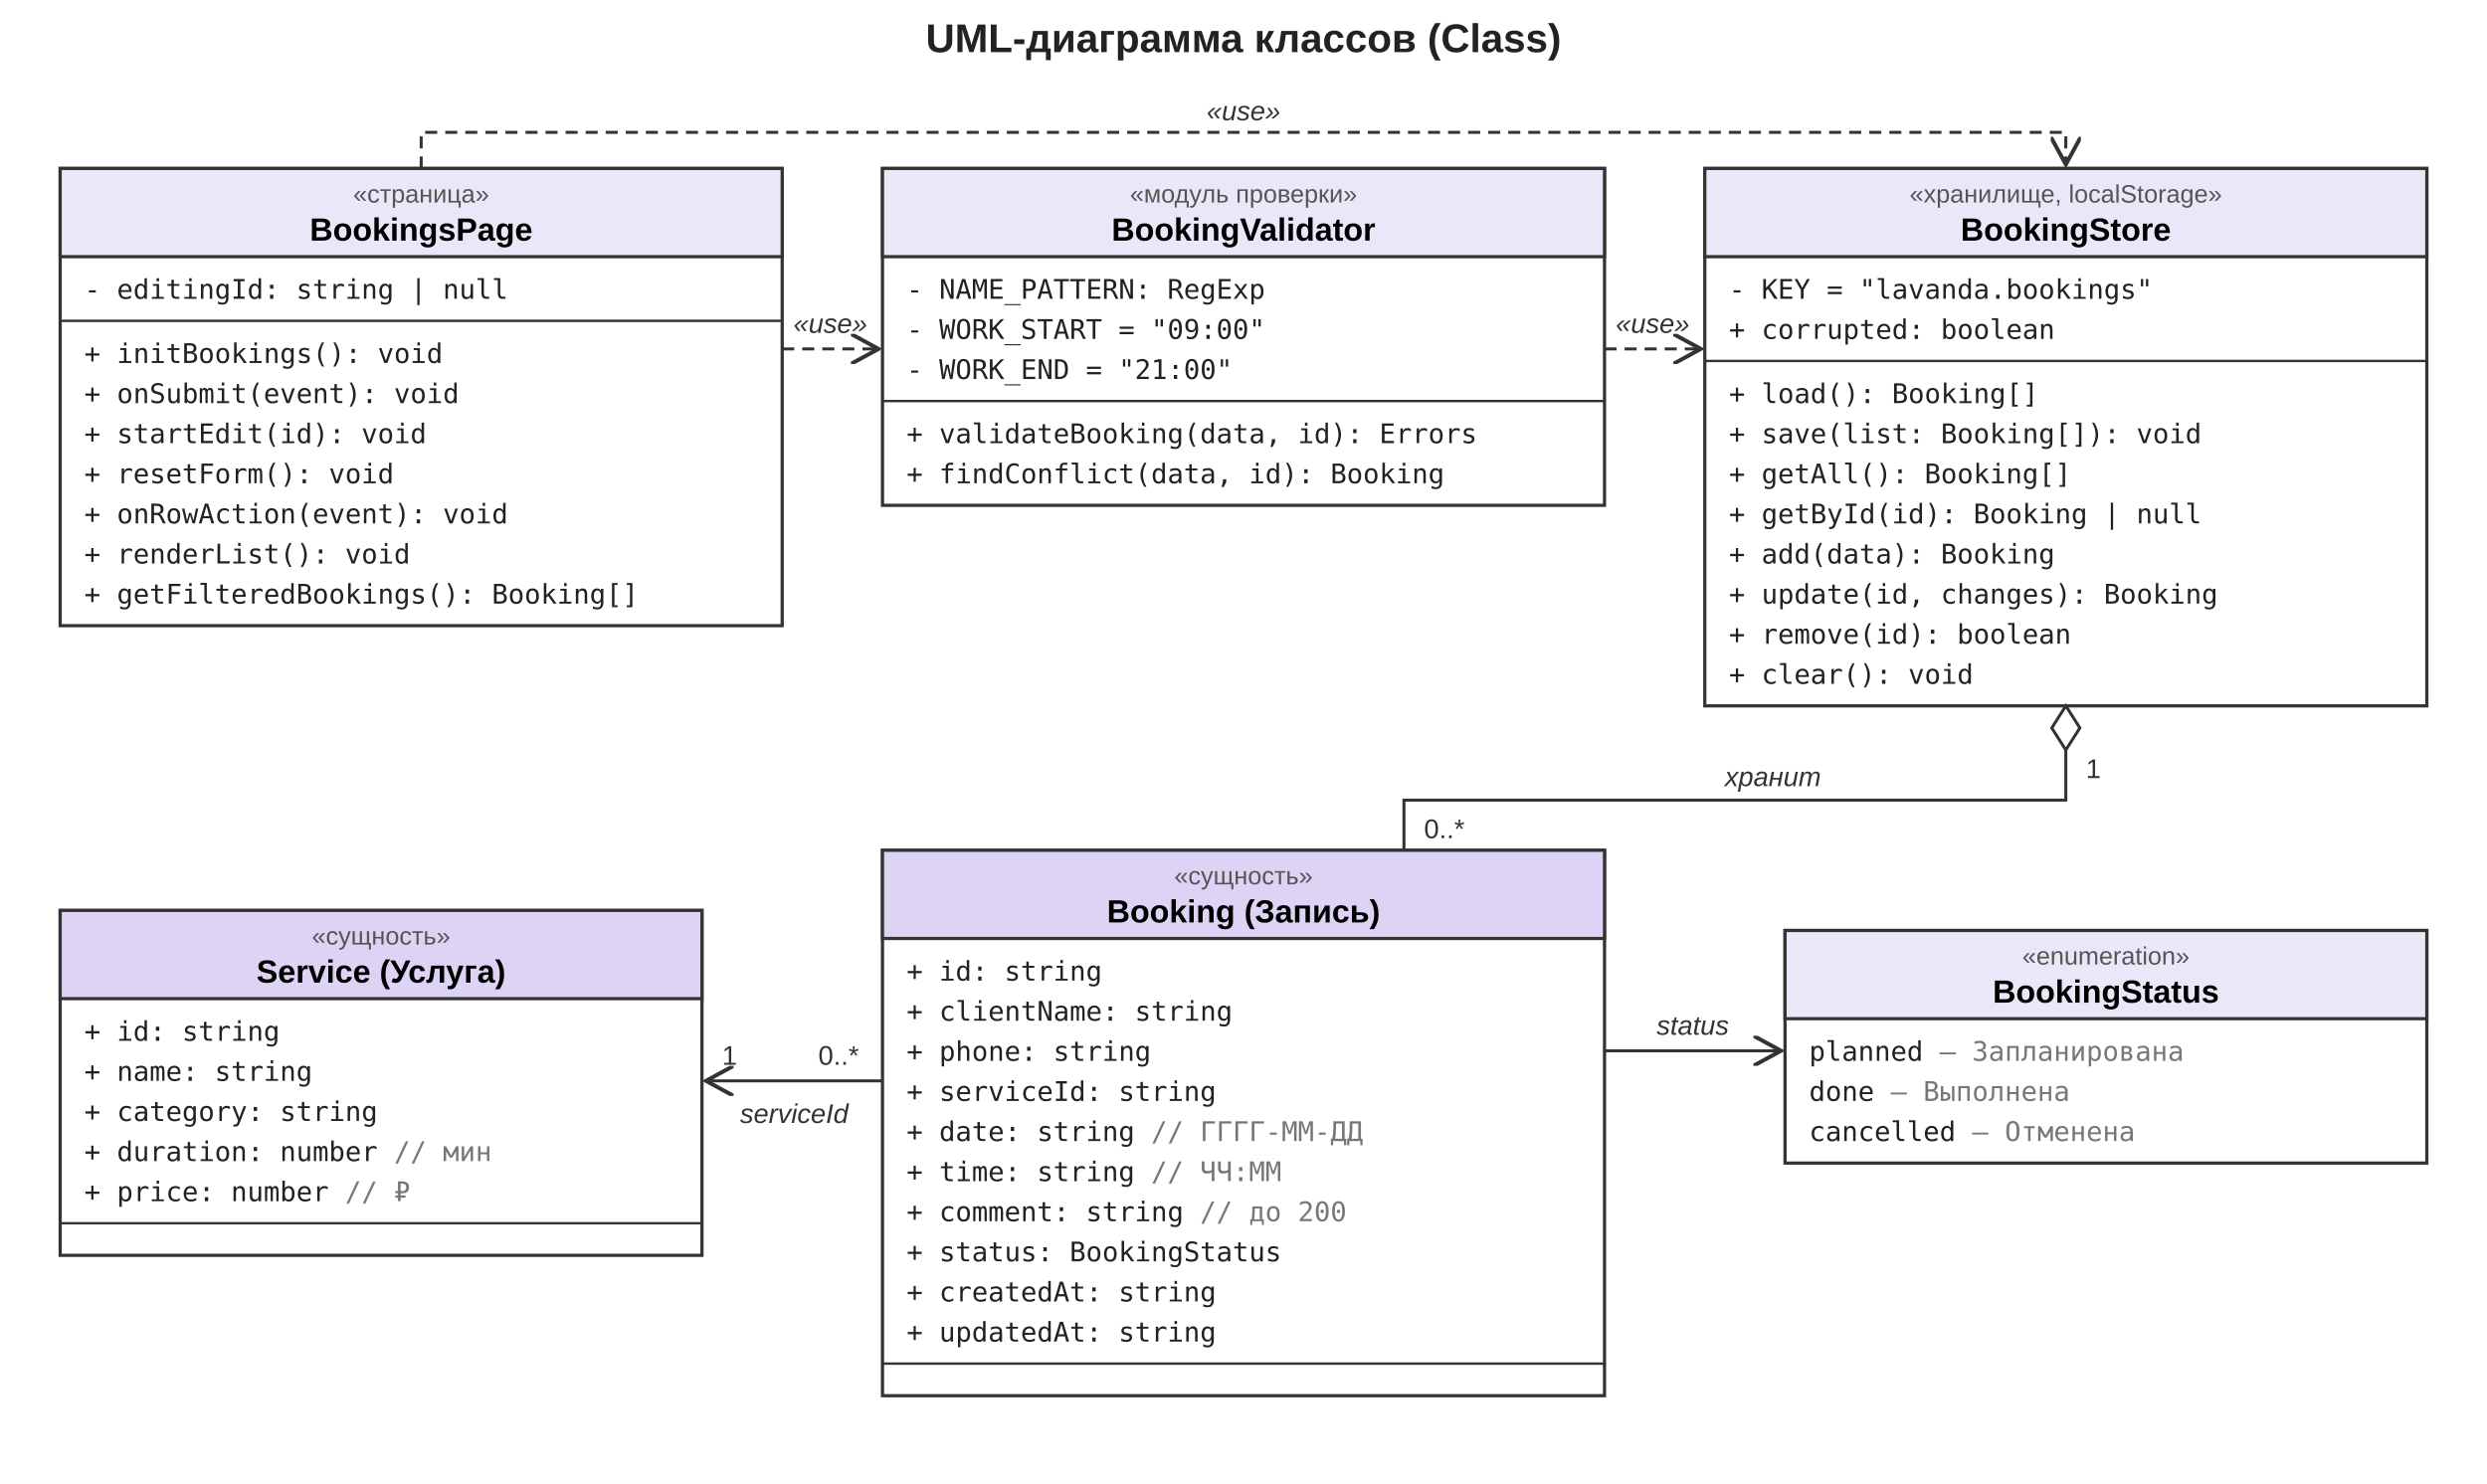
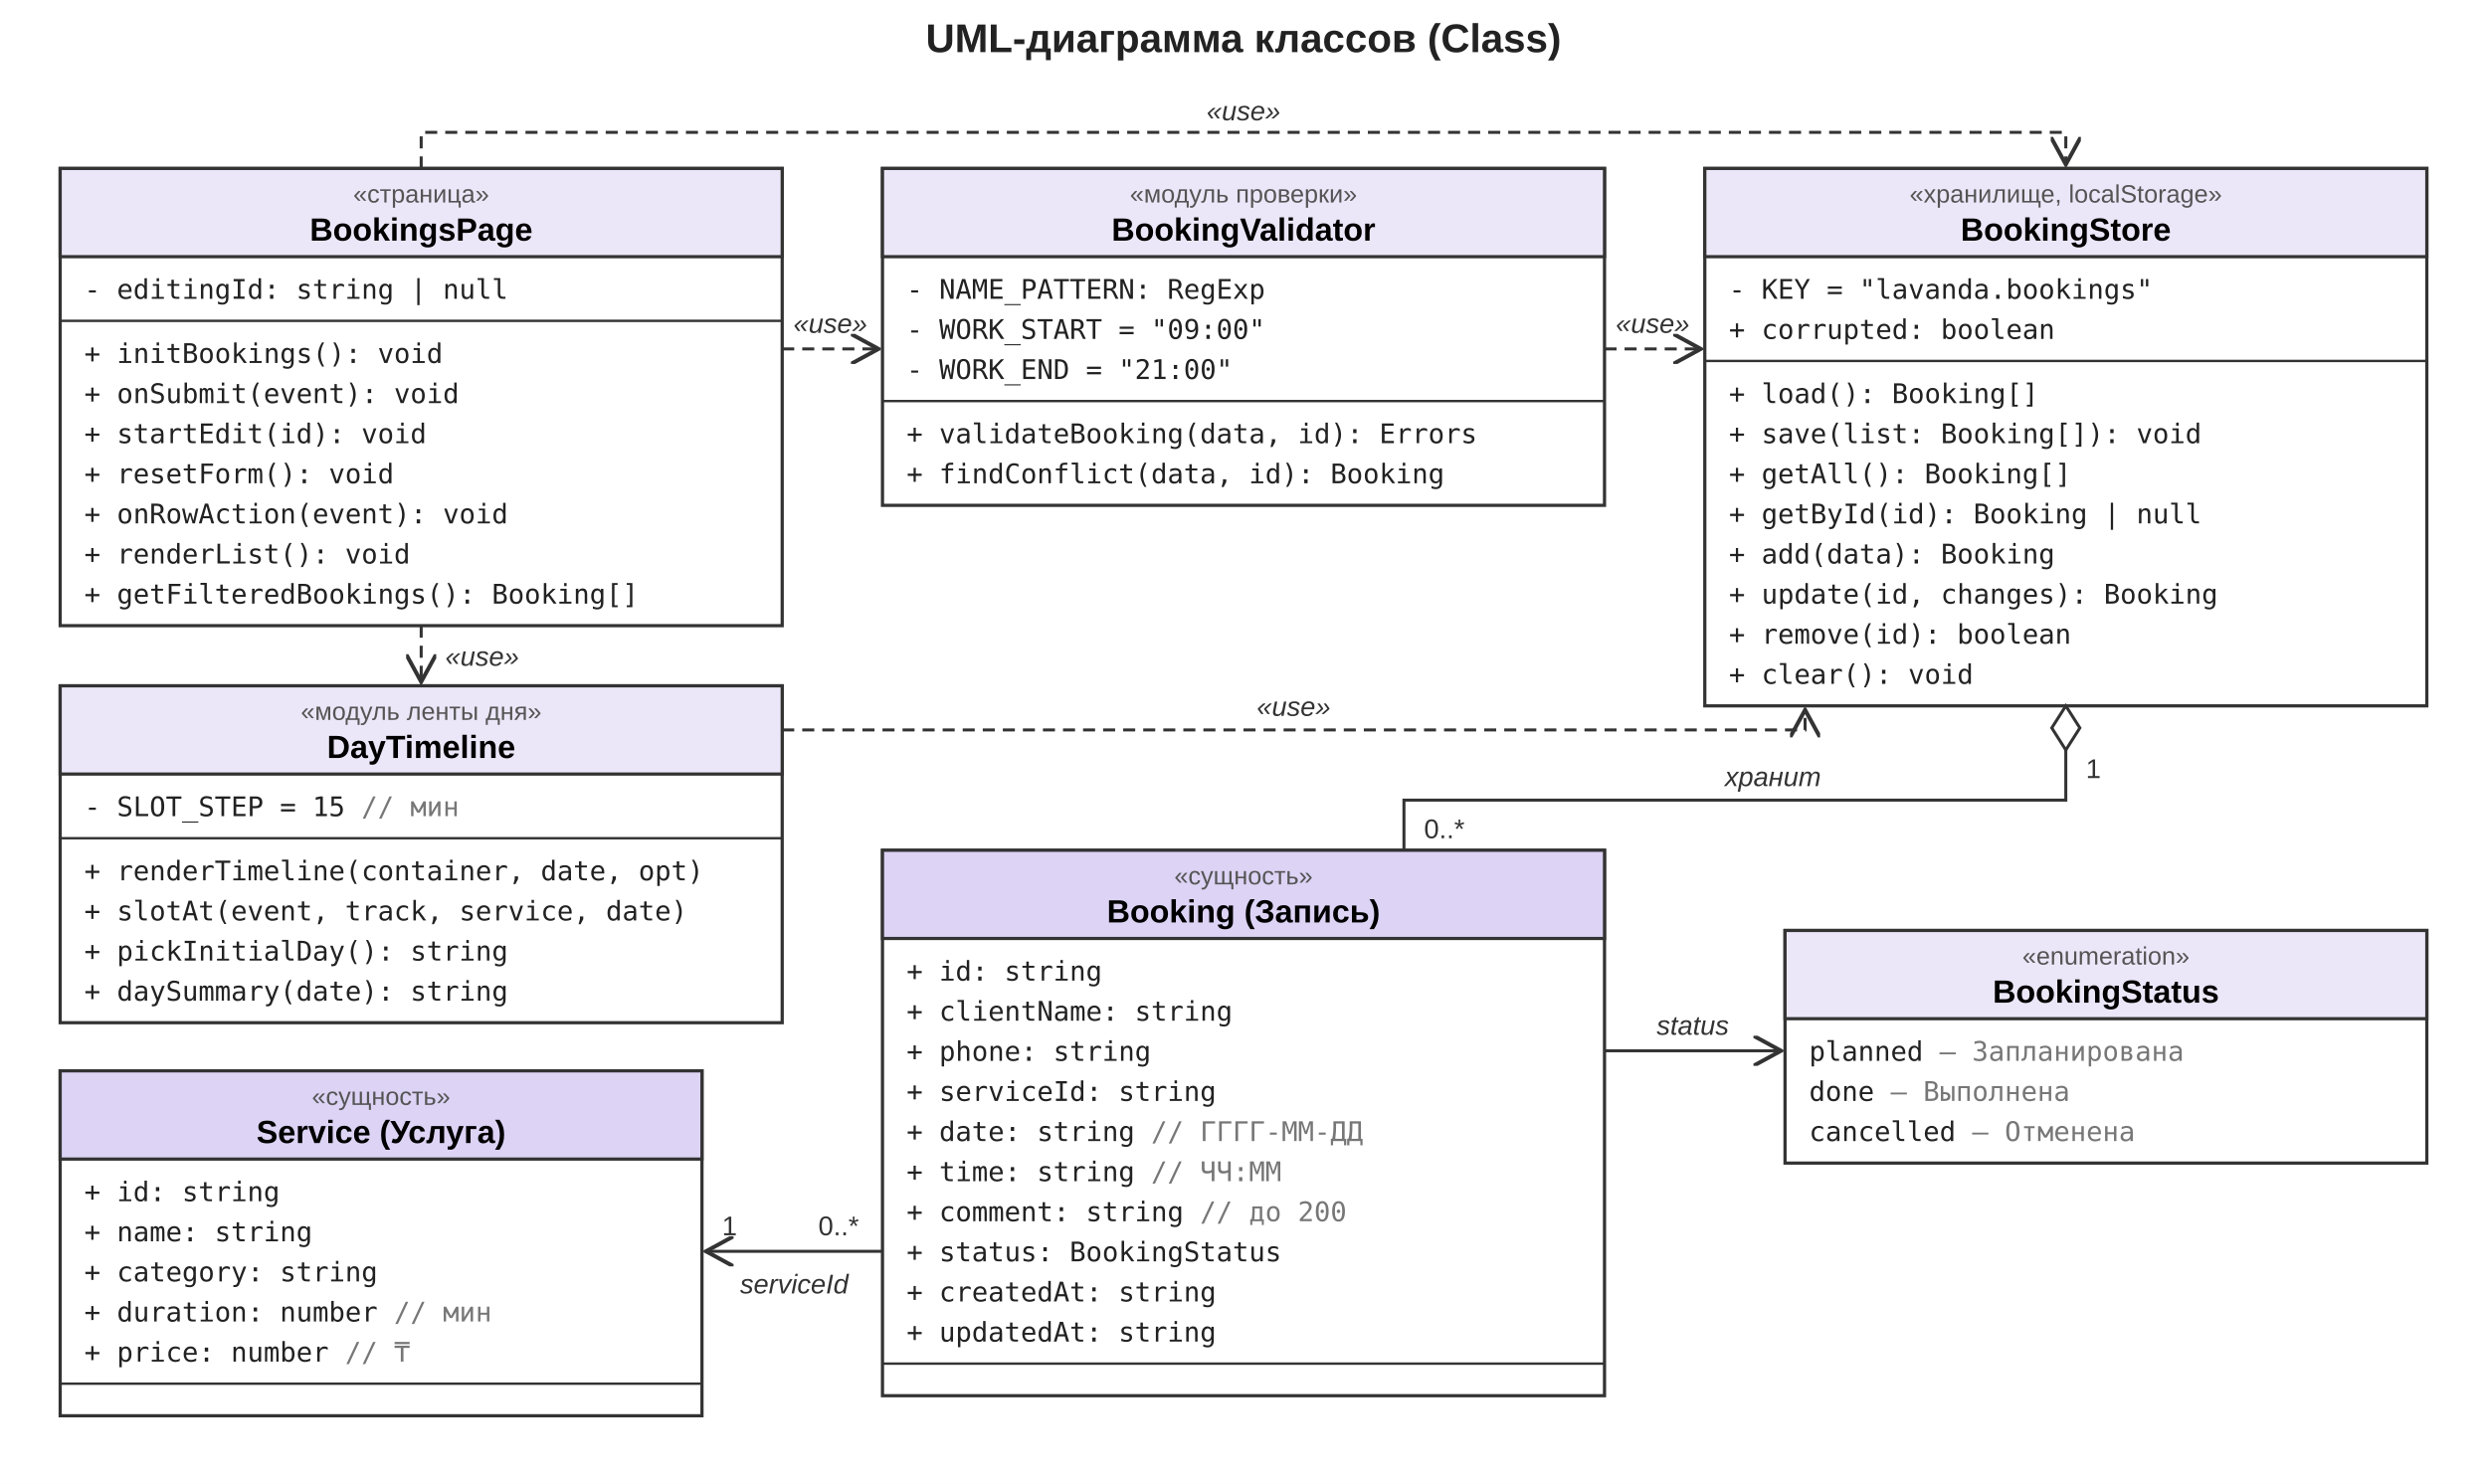
<svg xmlns="http://www.w3.org/2000/svg" width="1240" height="740" viewBox="0 0 1240 740" font-family="Segoe UI, Arial, sans-serif">
  <defs>
    <marker id="open" viewBox="0 0 12 12" refX="11" refY="6" markerWidth="10" markerHeight="10" orient="auto-start-reverse">
      <path d="M0,0 L11,6 L0,12" fill="none" stroke="#333" stroke-width="1.6" />
    </marker>
    <marker id="diamond" viewBox="0 0 20 12" refX="1" refY="6" markerWidth="18" markerHeight="11" orient="auto-start-reverse">
      <path d="M1,6 L10,1 L19,6 L10,11 z" fill="#fff" stroke="#333" stroke-width="1.4" />
    </marker>
  </defs>
  <rect width="1240" height="740" fill="#ffffff" />
  <text x="620" y="26" text-anchor="middle" font-size="20" font-weight="700" fill="#222">UML-диаграмма классов (Class)</text>
  <g transform="translate(0,24)">
    <g>
      <rect x="30" y="60" width="360" height="228" fill="#fff" stroke="#333" stroke-width="1.6" />
      <rect x="30" y="60" width="360" height="44" fill="#ece7f8" stroke="#333" stroke-width="1.6" />
      <text x="210" y="77" text-anchor="middle" font-size="12.5" fill="#555">«страница»</text>
      <text x="210" y="96" text-anchor="middle" font-size="16" font-weight="700">BookingsPage</text>
      <line x1="30" y1="136" x2="390" y2="136" stroke="#333" stroke-width="1.2" />
      <g font-family="Consolas, monospace" font-size="13.5" fill="#222">
        <text x="42" y="125">- editingId: string | null</text>
        <text x="42" y="157">+ initBookings(): void</text>
        <text x="42" y="177">+ onSubmit(event): void</text>
        <text x="42" y="197">+ startEdit(id): void</text>
        <text x="42" y="217">+ resetForm(): void</text>
        <text x="42" y="237">+ onRowAction(event): void</text>
        <text x="42" y="257">+ renderList(): void</text>
        <text x="42" y="277">+ getFilteredBookings(): Booking[]</text>
      </g>
    </g>
    <g>
      <rect x="440" y="60" width="360" height="168" fill="#fff" stroke="#333" stroke-width="1.6" />
      <rect x="440" y="60" width="360" height="44" fill="#ece7f8" stroke="#333" stroke-width="1.6" />
      <text x="620" y="77" text-anchor="middle" font-size="12.5" fill="#555">«модуль проверки»</text>
      <text x="620" y="96" text-anchor="middle" font-size="16" font-weight="700">BookingValidator</text>
      <line x1="440" y1="176" x2="800" y2="176" stroke="#333" stroke-width="1.2" />
      <g font-family="Consolas, monospace" font-size="13.5" fill="#222">
        <text x="452" y="125">- NAME_PATTERN: RegExp</text>
        <text x="452" y="145">- WORK_START = "09:00"</text>
        <text x="452" y="165">- WORK_END = "21:00"</text>
        <text x="452" y="197">+ validateBooking(data, id): Errors</text>
        <text x="452" y="217">+ findConflict(data, id): Booking</text>
      </g>
    </g>
    <g>
      <rect x="850" y="60" width="360" height="268" fill="#fff" stroke="#333" stroke-width="1.6" />
      <rect x="850" y="60" width="360" height="44" fill="#ece7f8" stroke="#333" stroke-width="1.6" />
      <text x="1030" y="77" text-anchor="middle" font-size="12.5" fill="#555">«хранилище, localStorage»</text>
      <text x="1030" y="96" text-anchor="middle" font-size="16" font-weight="700">BookingStore</text>
      <line x1="850" y1="156" x2="1210" y2="156" stroke="#333" stroke-width="1.2" />
      <g font-family="Consolas, monospace" font-size="13.5" fill="#222">
        <text x="862" y="125">- KEY = "lavanda.bookings"</text>
        <text x="862" y="145">+ corrupted: boolean</text>
        <text x="862" y="177">+ load(): Booking[]</text>
        <text x="862" y="197">+ save(list: Booking[]): void</text>
        <text x="862" y="217">+ getAll(): Booking[]</text>
        <text x="862" y="237">+ getById(id): Booking | null</text>
        <text x="862" y="257">+ add(data): Booking</text>
        <text x="862" y="277">+ update(id, changes): Booking</text>
        <text x="862" y="297">+ remove(id): boolean</text>
        <text x="862" y="317">+ clear(): void</text>
      </g>
    </g>
    <g>
      <rect x="440" y="400" width="360" height="272" fill="#fff" stroke="#333" stroke-width="1.6" />
      <rect x="440" y="400" width="360" height="44" fill="#ddd3f5" stroke="#333" stroke-width="1.6" />
      <text x="620" y="417" text-anchor="middle" font-size="12.5" fill="#555">«сущность»</text>
      <text x="620" y="436" text-anchor="middle" font-size="16" font-weight="700">Booking (Запись)</text>
      <line x1="440" y1="656" x2="800" y2="656" stroke="#333" stroke-width="1.2" />
      <g font-family="Consolas, monospace" font-size="13.5" fill="#222">
        <text x="452" y="465">+ id: string</text>
        <text x="452" y="485">+ clientName: string</text>
        <text x="452" y="505">+ phone: string</text>
        <text x="452" y="525">+ serviceId: string</text>
        <text x="452" y="545">+ date: string     <tspan fill="#777">// ГГГГ-ММ-ДД</tspan>
        </text>
        <text x="452" y="565">+ time: string     <tspan fill="#777">// ЧЧ:ММ</tspan>
        </text>
        <text x="452" y="585">+ comment: string  <tspan fill="#777">// до 200</tspan>
        </text>
        <text x="452" y="605">+ status: BookingStatus</text>
        <text x="452" y="625">+ createdAt: string</text>
        <text x="452" y="645">+ updatedAt: string</text>
      </g>
    </g>
    <g>
-       <rect x="30" y="430" width="320" height="172" fill="#fff" stroke="#333" stroke-width="1.6" />
-       <rect x="30" y="430" width="320" height="44" fill="#ddd3f5" stroke="#333" stroke-width="1.6" />
-       <text x="190" y="447" text-anchor="middle" font-size="12.5" fill="#555">«сущность»</text>
-       <text x="190" y="466" text-anchor="middle" font-size="16" font-weight="700">Service (Услуга)</text>
-       <line x1="30" y1="586" x2="350" y2="586" stroke="#333" stroke-width="1.2" />
+       <rect x="30" y="318" width="360" height="168" fill="#fff" stroke="#333" stroke-width="1.6" />
+       <rect x="30" y="318" width="360" height="44" fill="#ece7f8" stroke="#333" stroke-width="1.6" />
+       <text x="210" y="335" text-anchor="middle" font-size="12.5" fill="#555">«модуль ленты дня»</text>
+       <text x="210" y="354" text-anchor="middle" font-size="16" font-weight="700">DayTimeline</text>
+       <line x1="30" y1="394" x2="390" y2="394" stroke="#333" stroke-width="1.2" />
      <g font-family="Consolas, monospace" font-size="13.5" fill="#222">
-         <text x="42" y="495">+ id: string</text>
-         <text x="42" y="515">+ name: string</text>
-         <text x="42" y="535">+ category: string</text>
-         <text x="42" y="555">+ duration: number <tspan fill="#777">// мин</tspan>
+         <text x="42" y="383">- SLOT_STEP = 15 <tspan fill="#777">// мин</tspan>
        </text>
-         <text x="42" y="575">+ price: number    <tspan fill="#777">// ₽</tspan>
+         <text x="42" y="415">+ renderTimeline(container, date, opt)</text>
+         <text x="42" y="435">+ slotAt(event, track, service, date)</text>
+         <text x="42" y="455">+ pickInitialDay(): string</text>
+         <text x="42" y="475">+ daySummary(date): string</text>
+       </g>
+     </g>
+     <g>
+       <rect x="30" y="510" width="320" height="172" fill="#fff" stroke="#333" stroke-width="1.6" />
+       <rect x="30" y="510" width="320" height="44" fill="#ddd3f5" stroke="#333" stroke-width="1.6" />
+       <text x="190" y="527" text-anchor="middle" font-size="12.5" fill="#555">«сущность»</text>
+       <text x="190" y="546" text-anchor="middle" font-size="16" font-weight="700">Service (Услуга)</text>
+       <line x1="30" y1="666" x2="350" y2="666" stroke="#333" stroke-width="1.2" />
+       <g font-family="Consolas, monospace" font-size="13.5" fill="#222">
+         <text x="42" y="575">+ id: string</text>
+         <text x="42" y="595">+ name: string</text>
+         <text x="42" y="615">+ category: string</text>
+         <text x="42" y="635">+ duration: number <tspan fill="#777">// мин</tspan>
+         </text>
+         <text x="42" y="655">+ price: number    <tspan fill="#777">// ₸</tspan>
        </text>
      </g>
    </g>
    <g>
      <rect x="890" y="440" width="320" height="116" fill="#fff" stroke="#333" stroke-width="1.6" />
      <rect x="890" y="440" width="320" height="44" fill="#ece7f8" stroke="#333" stroke-width="1.6" />
      <text x="1050" y="457" text-anchor="middle" font-size="12.5" fill="#555">«enumeration»</text>
      <text x="1050" y="476" text-anchor="middle" font-size="16" font-weight="700">BookingStatus</text>
      <g font-family="Consolas, monospace" font-size="13.5" fill="#222">
        <text x="902" y="505">planned   <tspan fill="#777">— Запланирована</tspan>
        </text>
        <text x="902" y="525">done      <tspan fill="#777">— Выполнена</tspan>
        </text>
        <text x="902" y="545">cancelled <tspan fill="#777">— Отменена</tspan>
        </text>
      </g>
    </g>
    <g stroke="#333" stroke-width="1.5" fill="none">
      <line x1="390" y1="150" x2="438" y2="150" stroke-dasharray="6 4" marker-end="url(#open)" />
      <line x1="800" y1="150" x2="848" y2="150" stroke-dasharray="6 4" marker-end="url(#open)" />
      <polyline points="210,60 210,42 1030,42 1030,58" stroke-dasharray="6 4" marker-end="url(#open)" />
      <polygon points="1030,328 1037,339 1030,350 1023,339" fill="#fff" />
      <polyline points="1030,350 1030,375 700,375 700,400" />
-       <line x1="440" y1="515" x2="352" y2="515" marker-end="url(#open)" />
+       <line x1="440" y1="600" x2="352" y2="600" marker-end="url(#open)" />
+       <line x1="210" y1="288" x2="210" y2="316" stroke-dasharray="6 4" marker-end="url(#open)" />
+       <polyline points="390,340 900,340 900,330" stroke-dasharray="6 4" marker-end="url(#open)" />
      <line x1="800" y1="500" x2="888" y2="500" marker-end="url(#open)" />
    </g>
    <g font-size="13.5" fill="#333">
      <text x="414" y="142" text-anchor="middle" font-style="italic">«use»</text>
      <text x="824" y="142" text-anchor="middle" font-style="italic">«use»</text>
      <text x="620" y="36" text-anchor="middle" font-style="italic">«use»</text>
      <text x="1040" y="364">1</text>
      <text x="710" y="394">0..*</text>
      <text x="860" y="368" font-style="italic">хранит</text>
-       <text x="408" y="507">0..*</text>
-       <text x="360" y="507">1</text>
-       <text x="396" y="536" text-anchor="middle" font-style="italic">serviceId</text>
+       <text x="408" y="592">0..*</text>
+       <text x="360" y="592">1</text>
+       <text x="396" y="621" text-anchor="middle" font-style="italic">serviceId</text>
+       <text x="222" y="308" font-style="italic">«use»</text>
+       <text x="645" y="333" text-anchor="middle" font-style="italic">«use»</text>
      <text x="844" y="492" text-anchor="middle" font-style="italic">status</text>
    </g>
  </g>
</svg>
